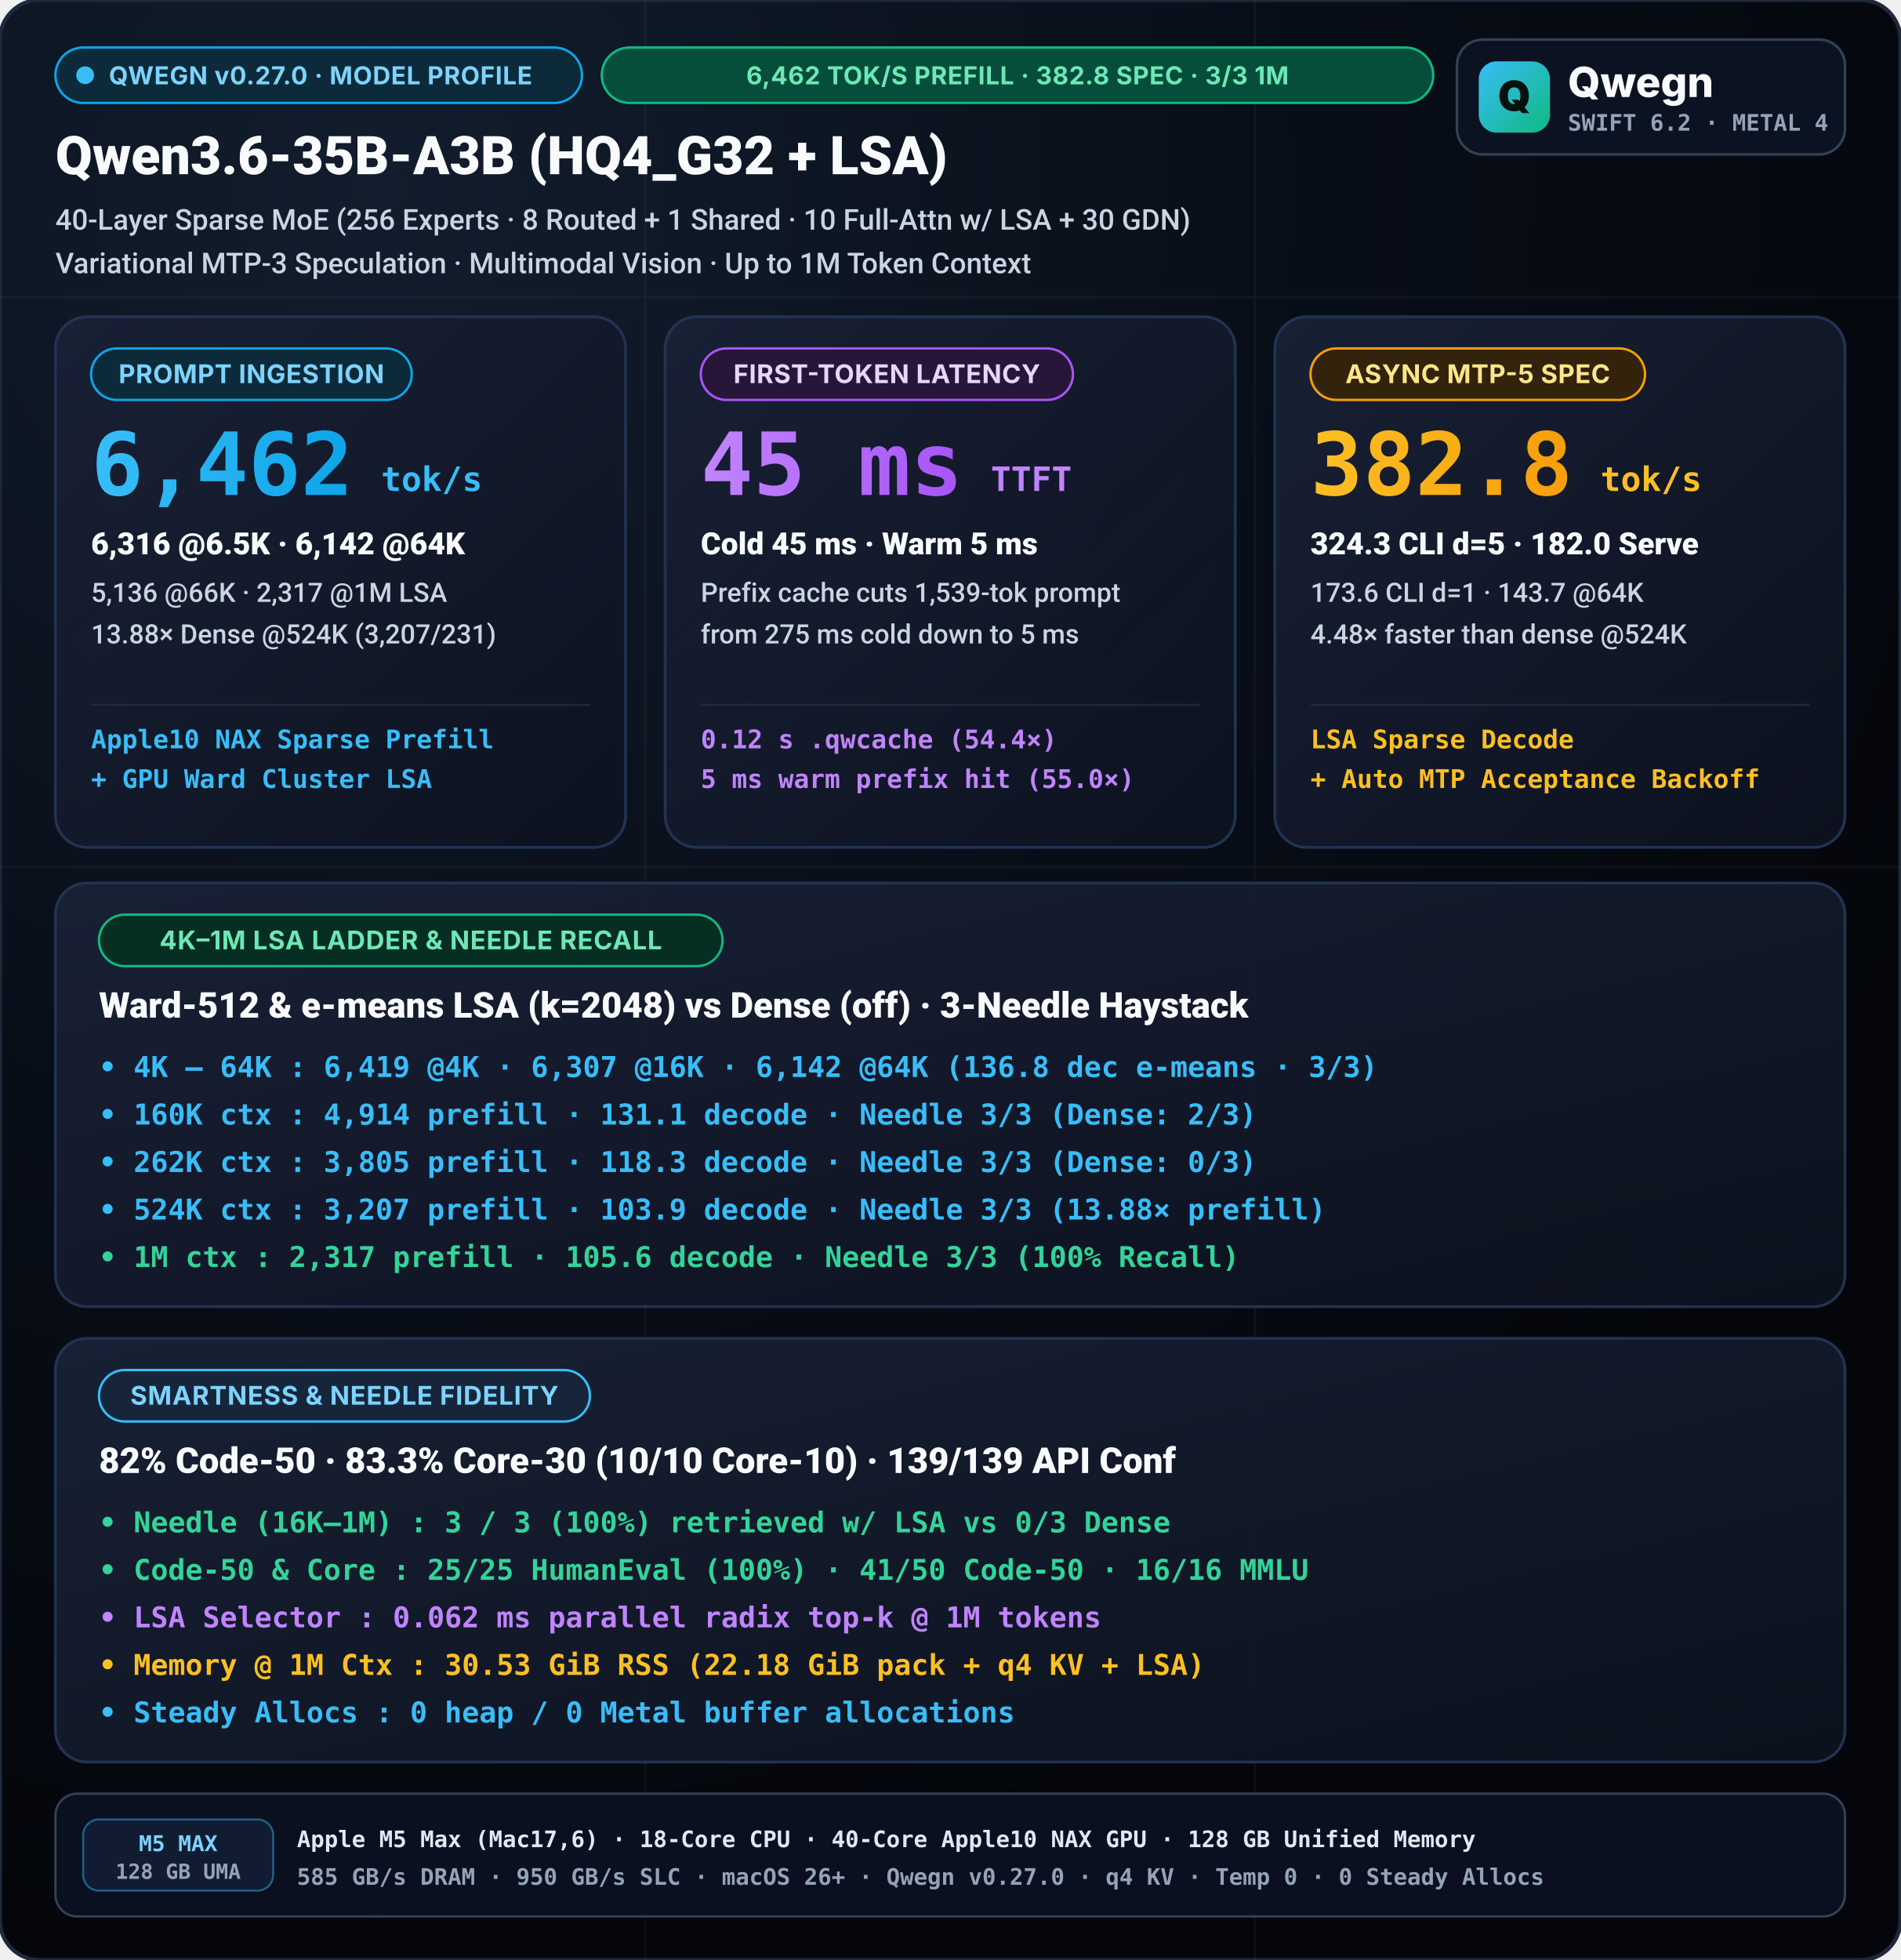
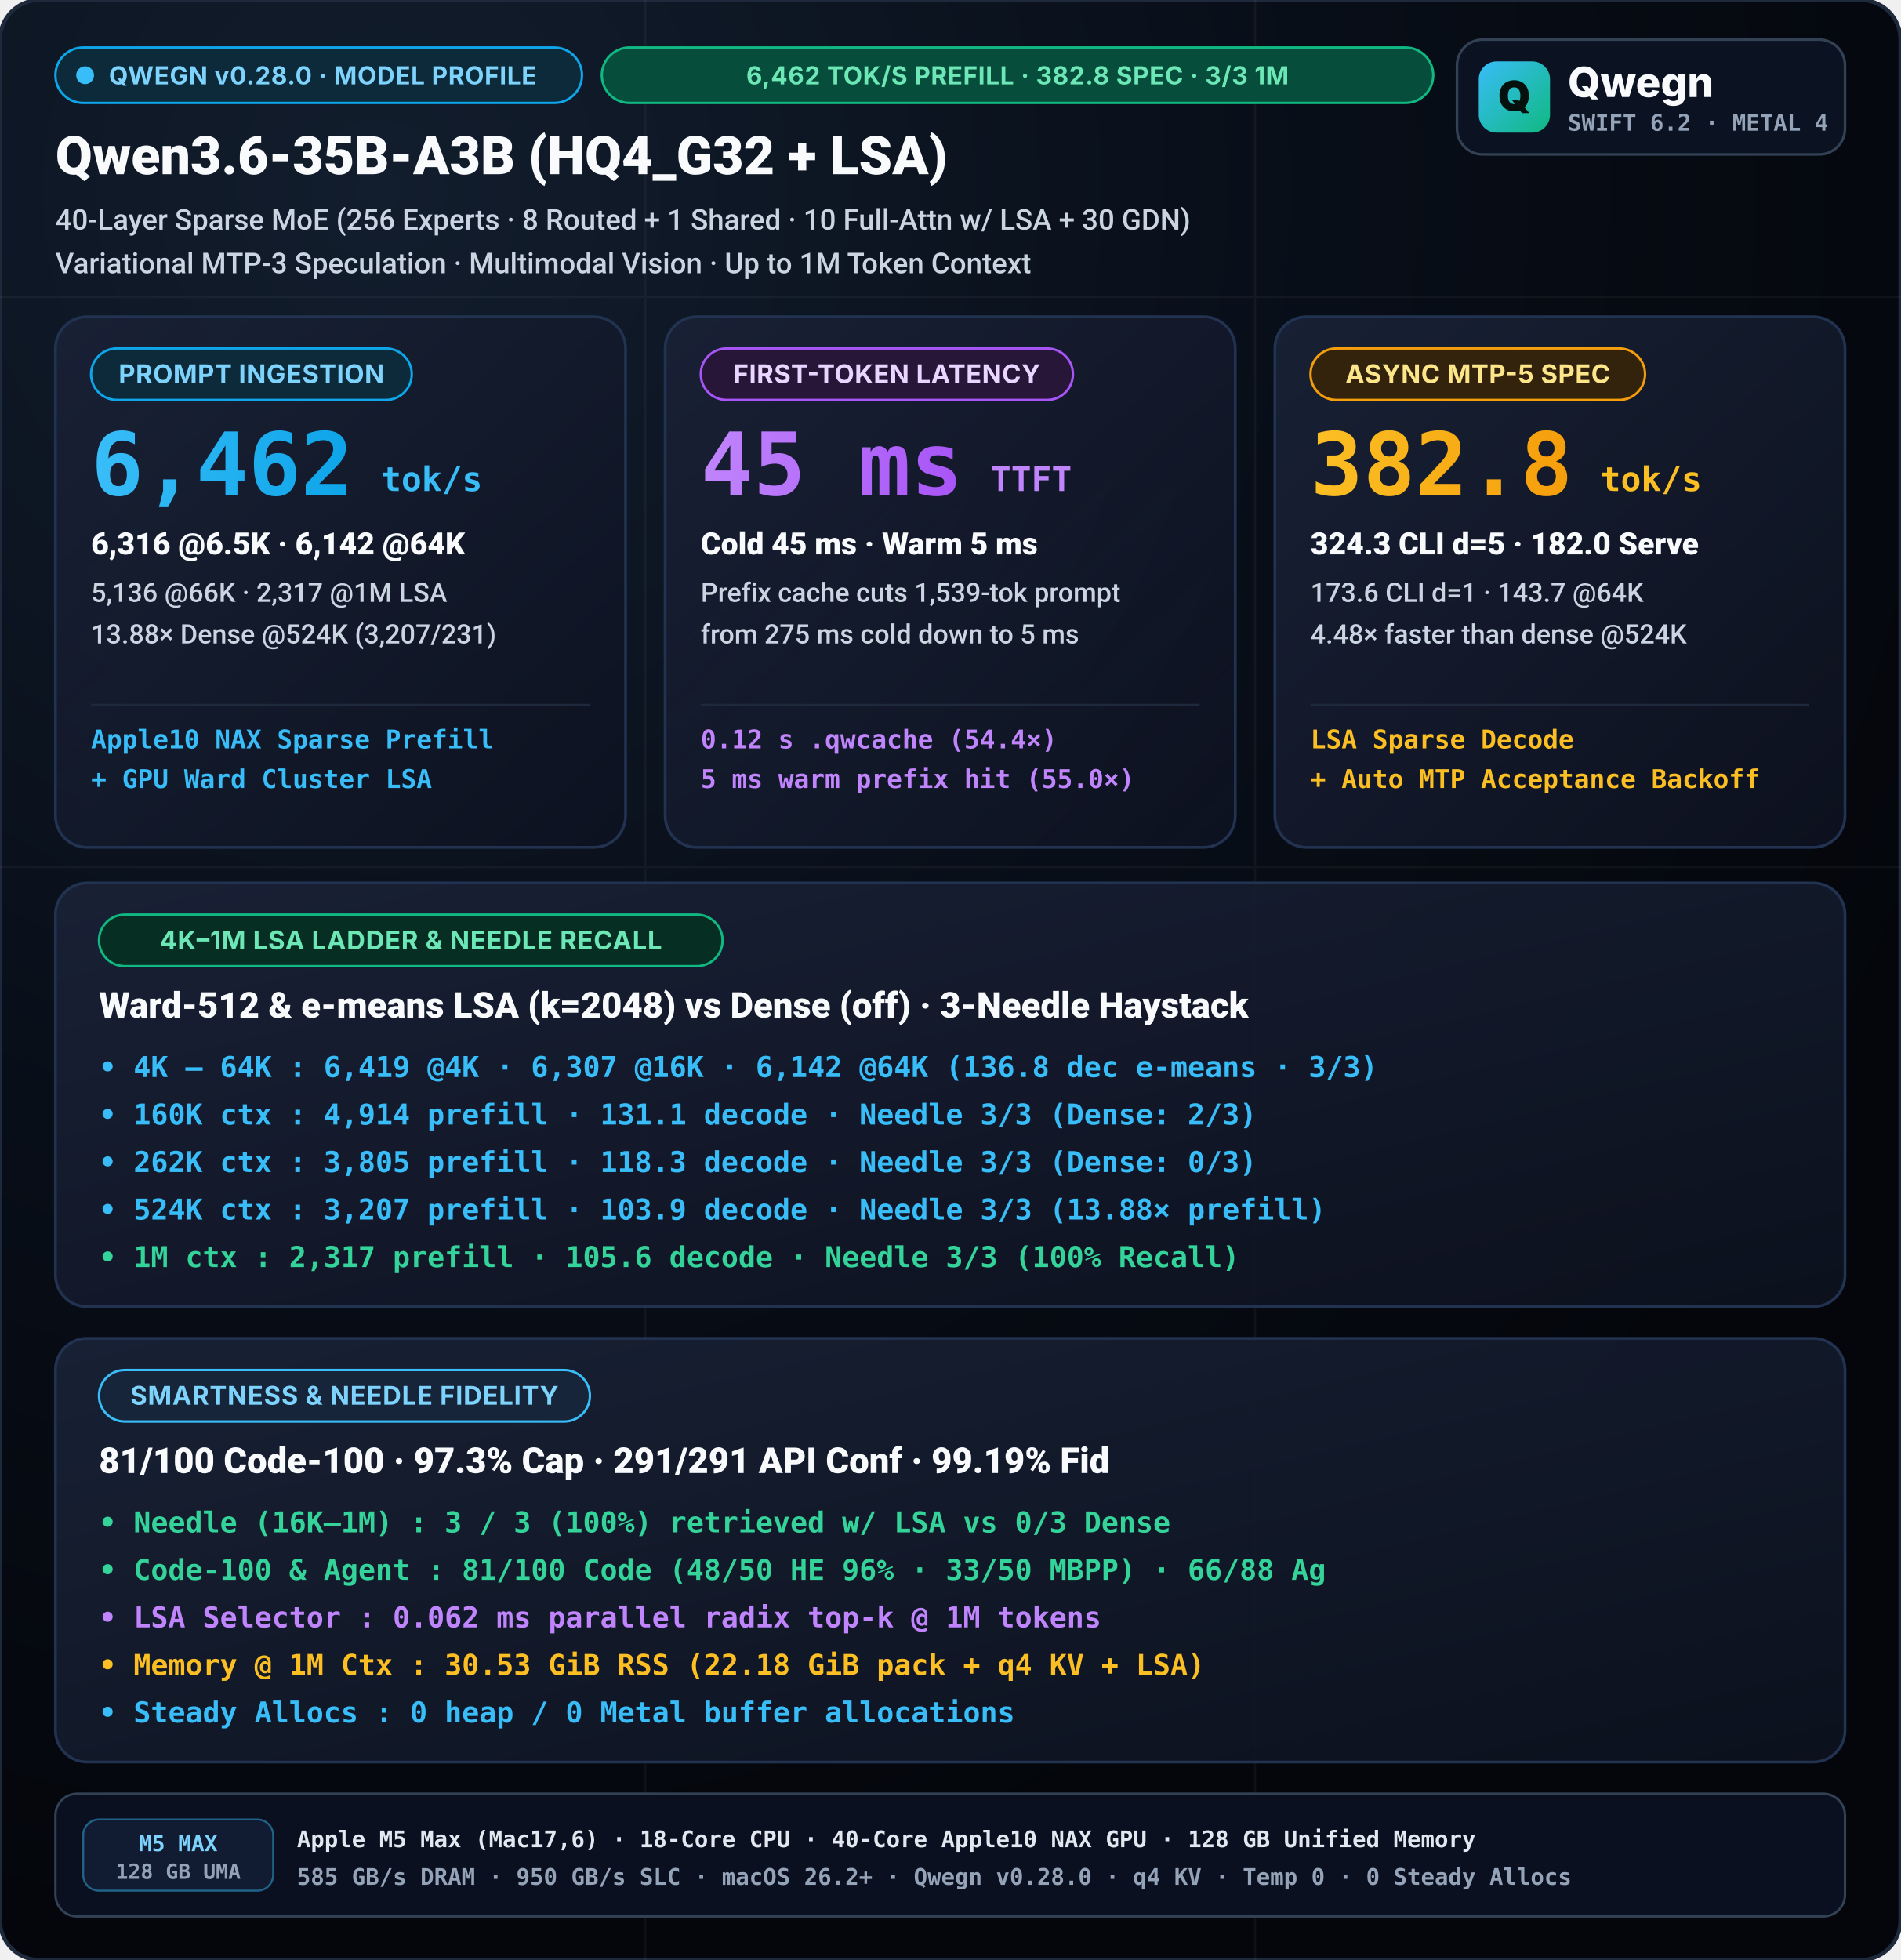
<svg xmlns="http://www.w3.org/2000/svg" viewBox="0 0 960 990" width="960" height="990">
  <defs>
    <radialGradient id="bgGlow" cx="20%" cy="10%" r="90%">
      <stop offset="0%" stop-color="#121d2d" />
      <stop offset="55%" stop-color="#080e18" />
      <stop offset="100%" stop-color="#04060b" />
    </radialGradient>
    <linearGradient id="cardGrad" x1="0%" y1="0%" x2="100%" y2="100%">
      <stop offset="0%" stop-color="#192136" stop-opacity="0.95" />
      <stop offset="100%" stop-color="#0d1220" stop-opacity="0.88" />
    </linearGradient>
    <linearGradient id="cyanGrad" x1="0%" y1="0%" x2="100%" y2="0%">
      <stop offset="0%" stop-color="#38bdf8" />
      <stop offset="100%" stop-color="#0ea5e9" />
    </linearGradient>
    <linearGradient id="purpleGrad" x1="0%" y1="0%" x2="100%" y2="0%">
      <stop offset="0%" stop-color="#c084fc" />
      <stop offset="100%" stop-color="#a855f7" />
    </linearGradient>
    <linearGradient id="amberGrad" x1="0%" y1="0%" x2="100%" y2="0%">
      <stop offset="0%" stop-color="#fbbf24" />
      <stop offset="100%" stop-color="#f59e0b" />
    </linearGradient>
    <linearGradient id="mark" x1="0" y1="0" x2="1" y2="1">
      <stop offset="0%" stop-color="#38bdf8" />
      <stop offset="100%" stop-color="#10b981" />
    </linearGradient>
  </defs>
  <style>
    svg { text-rendering: geometricPrecision; -webkit-font-smoothing: antialiased; }
    .title { font-family: -apple-system, BlinkMacSystemFont, "SF Pro Display", "Segoe UI", Roboto, sans-serif; font-weight: 800; }
    .subtitle { font-family: -apple-system, BlinkMacSystemFont, "SF Pro Text", "Segoe UI", Roboto, sans-serif; font-weight: 500; }
    .sans { font-family: -apple-system, BlinkMacSystemFont, "SF Pro Display", "Inter", "Segoe UI", system-ui, sans-serif; }
    .mono { font-family: "SF Mono", "JetBrains Mono", Menlo, Consolas, monospace; font-weight: 600; }
  </style>
  <rect width="960" height="990" rx="20" fill="url(#bgGlow)" stroke="#1e293b" stroke-width="2" />
  <g opacity="0.04" stroke="#ffffff" stroke-width="1">
    <line x1="0" y1="150" x2="960" y2="150" />
    <line x1="0" y1="438" x2="960" y2="438" />
    <line x1="326" y1="0" x2="326" y2="990" />
    <line x1="634" y1="0" x2="634" y2="990" />
  </g>
  <g transform="translate(28, 24)">
    <rect x="0.0" y="0.0" width="266" height="28" rx="14.0" fill="#0c2a3a" stroke="#0ea5e9" stroke-width="1.2" />
    <circle cx="15.0" cy="14.0" r="4.5" fill="#38bdf8" />
-     <text x="27.0" y="18.6" class="sans" font-size="12.5" font-weight="700" fill="#7dd3fc" letter-spacing="0.25">QWEGN v0.27.0 · MODEL PROFILE</text>
+     <text x="27.0" y="18.6" class="sans" font-size="12.5" font-weight="700" fill="#7dd3fc" letter-spacing="0.25">QWEGN v0.28.0 · MODEL PROFILE</text>
    <rect x="276.0" y="0.0" width="420" height="28" rx="14.0" fill="#064e3b" stroke="#10b981" stroke-width="1.2" />
    <text x="486.0" y="18.6" text-anchor="middle" class="sans" font-size="12.5" font-weight="700" fill="#6ee7b7" letter-spacing="0.25">6,462 TOK/S PREFILL · 382.8 SPEC · 3/3 1M</text>
    <text x="0" y="64" fill="#f8fafc" class="title" font-size="27">Qwen3.6-35B-A3B (HQ4_G32 + LSA)</text>
    <text x="0" y="92" fill="#cbd5e1" class="subtitle" font-size="14.5">40-Layer Sparse MoE (256 Experts · 8 Routed + 1 Shared · 10 Full-Attn w/ LSA + 30 GDN)</text>
    <text x="0" y="114" fill="#cbd5e1" class="subtitle" font-size="14.5">Variational MTP-3 Speculation · Multimodal Vision · Up to 1M Token Context</text>
  </g>
  <g transform="translate(736, 20)">
    <rect width="196" height="58" rx="13" fill="#0b1222" stroke="#334155" stroke-width="1.3" />
    <rect x="11" y="11" width="36" height="36" rx="9" fill="url(#mark)" />
    <text x="29" y="36" text-anchor="middle" class="sans" font-size="21" font-weight="900" fill="#04110c">Q</text>
    <text x="56" y="29" class="sans" font-size="21" font-weight="800" fill="#f8fafc">Qwegn</text>
    <text x="56" y="46" class="mono" font-size="11.5" font-weight="700" fill="#94a3b8">SWIFT 6.2 · METAL 4</text>
  </g>
  <g transform="translate(28, 160)">
    <rect width="288" height="268" rx="16" fill="url(#cardGrad)" stroke="#223352" stroke-width="1.4" />
    <rect x="18.0" y="16.0" width="162" height="26" rx="13.0" fill="#0c2a3a" stroke="#0ea5e9" stroke-width="1.2" />
    <text x="99.0" y="33.5" text-anchor="middle" class="sans" font-size="13" font-weight="700" fill="#7dd3fc" letter-spacing="0.2">PROMPT INGESTION</text>
    <text x="18" y="90" fill="url(#cyanGrad)" class="title mono" font-size="44">6,462</text>
    <text x="164.5" y="88" fill="#38bdf8" class="title mono" font-size="17">tok/s</text>
    <text x="18" y="120" fill="#f8fafc" class="title" font-size="15.5">6,316 @6.5K · 6,142 @64K</text>
    <text x="18" y="144" fill="#cbd5e1" class="subtitle" font-size="13.5">5,136 @66K · 2,317 @1M LSA</text>
    <text x="18" y="165" fill="#cbd5e1" class="subtitle" font-size="13.5">13.88× Dense @524K (3,207/231)</text>
    <line x1="18" y1="196" x2="270" y2="196" stroke="#1e293b" stroke-width="1" />
    <text x="18" y="218" fill="#38bdf8" class="mono" font-size="13">Apple10 NAX Sparse Prefill</text>
    <text x="18" y="238" fill="#38bdf8" class="mono" font-size="13">+ GPU Ward Cluster LSA</text>
  </g>
  <g transform="translate(336, 160)">
    <rect width="288" height="268" rx="16" fill="url(#cardGrad)" stroke="#223352" stroke-width="1.4" />
    <rect x="18.0" y="16.0" width="188" height="26" rx="13.0" fill="#281638" stroke="#a855f7" stroke-width="1.2" />
    <text x="112.0" y="33.5" text-anchor="middle" class="sans" font-size="13" font-weight="700" fill="#e9d5ff" letter-spacing="0.2">FIRST-TOKEN LATENCY</text>
    <text x="18" y="90" fill="url(#purpleGrad)" class="title mono" font-size="44">45 ms</text>
    <text x="164.5" y="88" fill="#c084fc" class="title mono" font-size="17">TTFT</text>
    <text x="18" y="120" fill="#f8fafc" class="title" font-size="15.5">Cold 45 ms · Warm 5 ms</text>
    <text x="18" y="144" fill="#cbd5e1" class="subtitle" font-size="13.5">Prefix cache cuts 1,539-tok prompt</text>
    <text x="18" y="165" fill="#cbd5e1" class="subtitle" font-size="13.5">from 275 ms cold down to 5 ms</text>
    <line x1="18" y1="196" x2="270" y2="196" stroke="#1e293b" stroke-width="1" />
    <text x="18" y="218" fill="#c084fc" class="mono" font-size="13">0.12 s .qwcache (54.4×)</text>
    <text x="18" y="238" fill="#c084fc" class="mono" font-size="13">5 ms warm prefix hit (55.0×)</text>
  </g>
  <g transform="translate(644, 160)">
    <rect width="288" height="268" rx="16" fill="url(#cardGrad)" stroke="#223352" stroke-width="1.4" />
    <rect x="18.0" y="16.0" width="169" height="26" rx="13.0" fill="#33230c" stroke="#f59e0b" stroke-width="1.2" />
    <text x="102.5" y="33.5" text-anchor="middle" class="sans" font-size="13" font-weight="700" fill="#fde68a" letter-spacing="0.2">ASYNC MTP-5 SPEC</text>
    <text x="18" y="90" fill="url(#amberGrad)" class="title mono" font-size="44">382.8</text>
    <text x="164.5" y="88" fill="#fbbf24" class="title mono" font-size="17">tok/s</text>
    <text x="18" y="120" fill="#f8fafc" class="title" font-size="15.5">324.3 CLI d=5 · 182.0 Serve</text>
    <text x="18" y="144" fill="#cbd5e1" class="subtitle" font-size="13.5">173.6 CLI d=1 · 143.7 @64K</text>
    <text x="18" y="165" fill="#cbd5e1" class="subtitle" font-size="13.5">4.48× faster than dense @524K</text>
    <line x1="18" y1="196" x2="270" y2="196" stroke="#1e293b" stroke-width="1" />
    <text x="18" y="218" fill="#fbbf24" class="mono" font-size="13">LSA Sparse Decode</text>
    <text x="18" y="238" fill="#fbbf24" class="mono" font-size="13">+ Auto MTP Acceptance Backoff</text>
  </g>
  <g transform="translate(28, 446)">
    <rect width="904" height="214" rx="16" fill="url(#cardGrad)" stroke="#223352" stroke-width="1.4" />
    <rect x="22.0" y="16.0" width="315" height="26" rx="13.0" fill="#062e22" stroke="#10b981" stroke-width="1.2" />
    <text x="179.5" y="33.5" text-anchor="middle" class="sans" font-size="13" font-weight="700" fill="#6ee7b7" letter-spacing="0.3">4K–1M LSA LADDER &amp; NEEDLE RECALL</text>
    <text x="22" y="68" fill="#f8fafc" class="title" font-size="18">Ward-512 &amp; e-means LSA (k=2048) vs Dense (off) · 3-Needle Haystack</text>
    <text x="22" y="98" fill="#38bdf8" class="mono" font-size="14.5">• 4K – 64K : 6,419 @4K · 6,307 @16K · 6,142 @64K (136.8 dec e-means · 3/3)</text>
    <text x="22" y="122" fill="#38bdf8" class="mono" font-size="14.5">• 160K ctx : 4,914 prefill · 131.1 decode · Needle 3/3 (Dense: 2/3)</text>
    <text x="22" y="146" fill="#38bdf8" class="mono" font-size="14.5">• 262K ctx : 3,805 prefill · 118.3 decode · Needle 3/3 (Dense: 0/3)</text>
    <text x="22" y="170" fill="#38bdf8" class="mono" font-size="14.5">• 524K ctx : 3,207 prefill · 103.9 decode · Needle 3/3 (13.88× prefill)</text>
    <text x="22" y="194" fill="#34d399" class="mono" font-size="14.5">• 1M   ctx : 2,317 prefill · 105.6 decode · Needle 3/3 (100% Recall)</text>
  </g>
  <g transform="translate(28, 676)">
    <rect width="904" height="214" rx="16" fill="url(#cardGrad)" stroke="#223352" stroke-width="1.4" />
    <rect x="22.0" y="16.0" width="248" height="26" rx="13.0" fill="#17253b" stroke="#38bdf8" stroke-width="1.2" />
    <text x="146.0" y="33.5" text-anchor="middle" class="sans" font-size="13" font-weight="700" fill="#7dd3fc" letter-spacing="0.3">SMARTNESS &amp; NEEDLE FIDELITY</text>
-     <text x="22" y="68" fill="#f8fafc" class="title" font-size="18">82% Code-50 · 83.3% Core-30 (10/10 Core-10) · 139/139 API Conf</text>
+     <text x="22" y="68" fill="#f8fafc" class="title" font-size="18">81/100 Code-100 · 97.3% Cap · 291/291 API Conf · 99.19% Fid</text>
    <text x="22" y="98" fill="#34d399" class="mono" font-size="14.5">• Needle (16K–1M)  : 3 / 3 (100%) retrieved w/ LSA vs 0/3 Dense</text>
-     <text x="22" y="122" fill="#34d399" class="mono" font-size="14.5">• Code-50 &amp; Core   : 25/25 HumanEval (100%) · 41/50 Code-50 · 16/16 MMLU</text>
+     <text x="22" y="122" fill="#34d399" class="mono" font-size="14.5">• Code-100 &amp; Agent : 81/100 Code (48/50 HE 96% · 33/50 MBPP) · 66/88 Ag</text>
    <text x="22" y="146" fill="#c084fc" class="mono" font-size="14.5">• LSA Selector     : 0.062 ms parallel radix top-k @ 1M tokens</text>
    <text x="22" y="170" fill="#fbbf24" class="mono" font-size="14.5">• Memory @ 1M Ctx  : 30.53 GiB RSS (22.18 GiB pack + q4 KV + LSA)</text>
    <text x="22" y="194" fill="#38bdf8" class="mono" font-size="14.5">• Steady Allocs    : 0 heap / 0 Metal buffer allocations</text>
  </g>
  <g transform="translate(28, 906)">
    <rect width="904" height="62" rx="11" fill="#0a101f" stroke="#334155" stroke-width="1.2" />
    <rect x="14" y="13" width="96" height="36" rx="8" fill="#111c33" stroke="#38bdf8" stroke-opacity="0.45" stroke-width="1" />
    <text x="62" y="29" text-anchor="middle" class="mono" font-size="11" font-weight="800" fill="#7dd3fc">M5 MAX</text>
    <text x="62" y="43" text-anchor="middle" class="mono" font-size="10.5" fill="#94a3b8">128 GB UMA</text>
    <text x="122" y="27" class="mono" font-size="11.5" font-weight="700" fill="#e2e8f0">Apple M5 Max (Mac17,6) · 18-Core CPU · 40-Core Apple10 NAX GPU · 128 GB Unified Memory</text>
-     <text x="122" y="46" class="mono" font-size="11.5" fill="#94a3b8">585 GB/s DRAM · 950 GB/s SLC · macOS 26+ · Qwegn v0.27.0 · q4 KV · Temp 0 · 0 Steady Allocs</text>
+     <text x="122" y="46" class="mono" font-size="11.5" fill="#94a3b8">585 GB/s DRAM · 950 GB/s SLC · macOS 26.2+ · Qwegn v0.28.0 · q4 KV · Temp 0 · 0 Steady Allocs</text>
  </g>
</svg>
